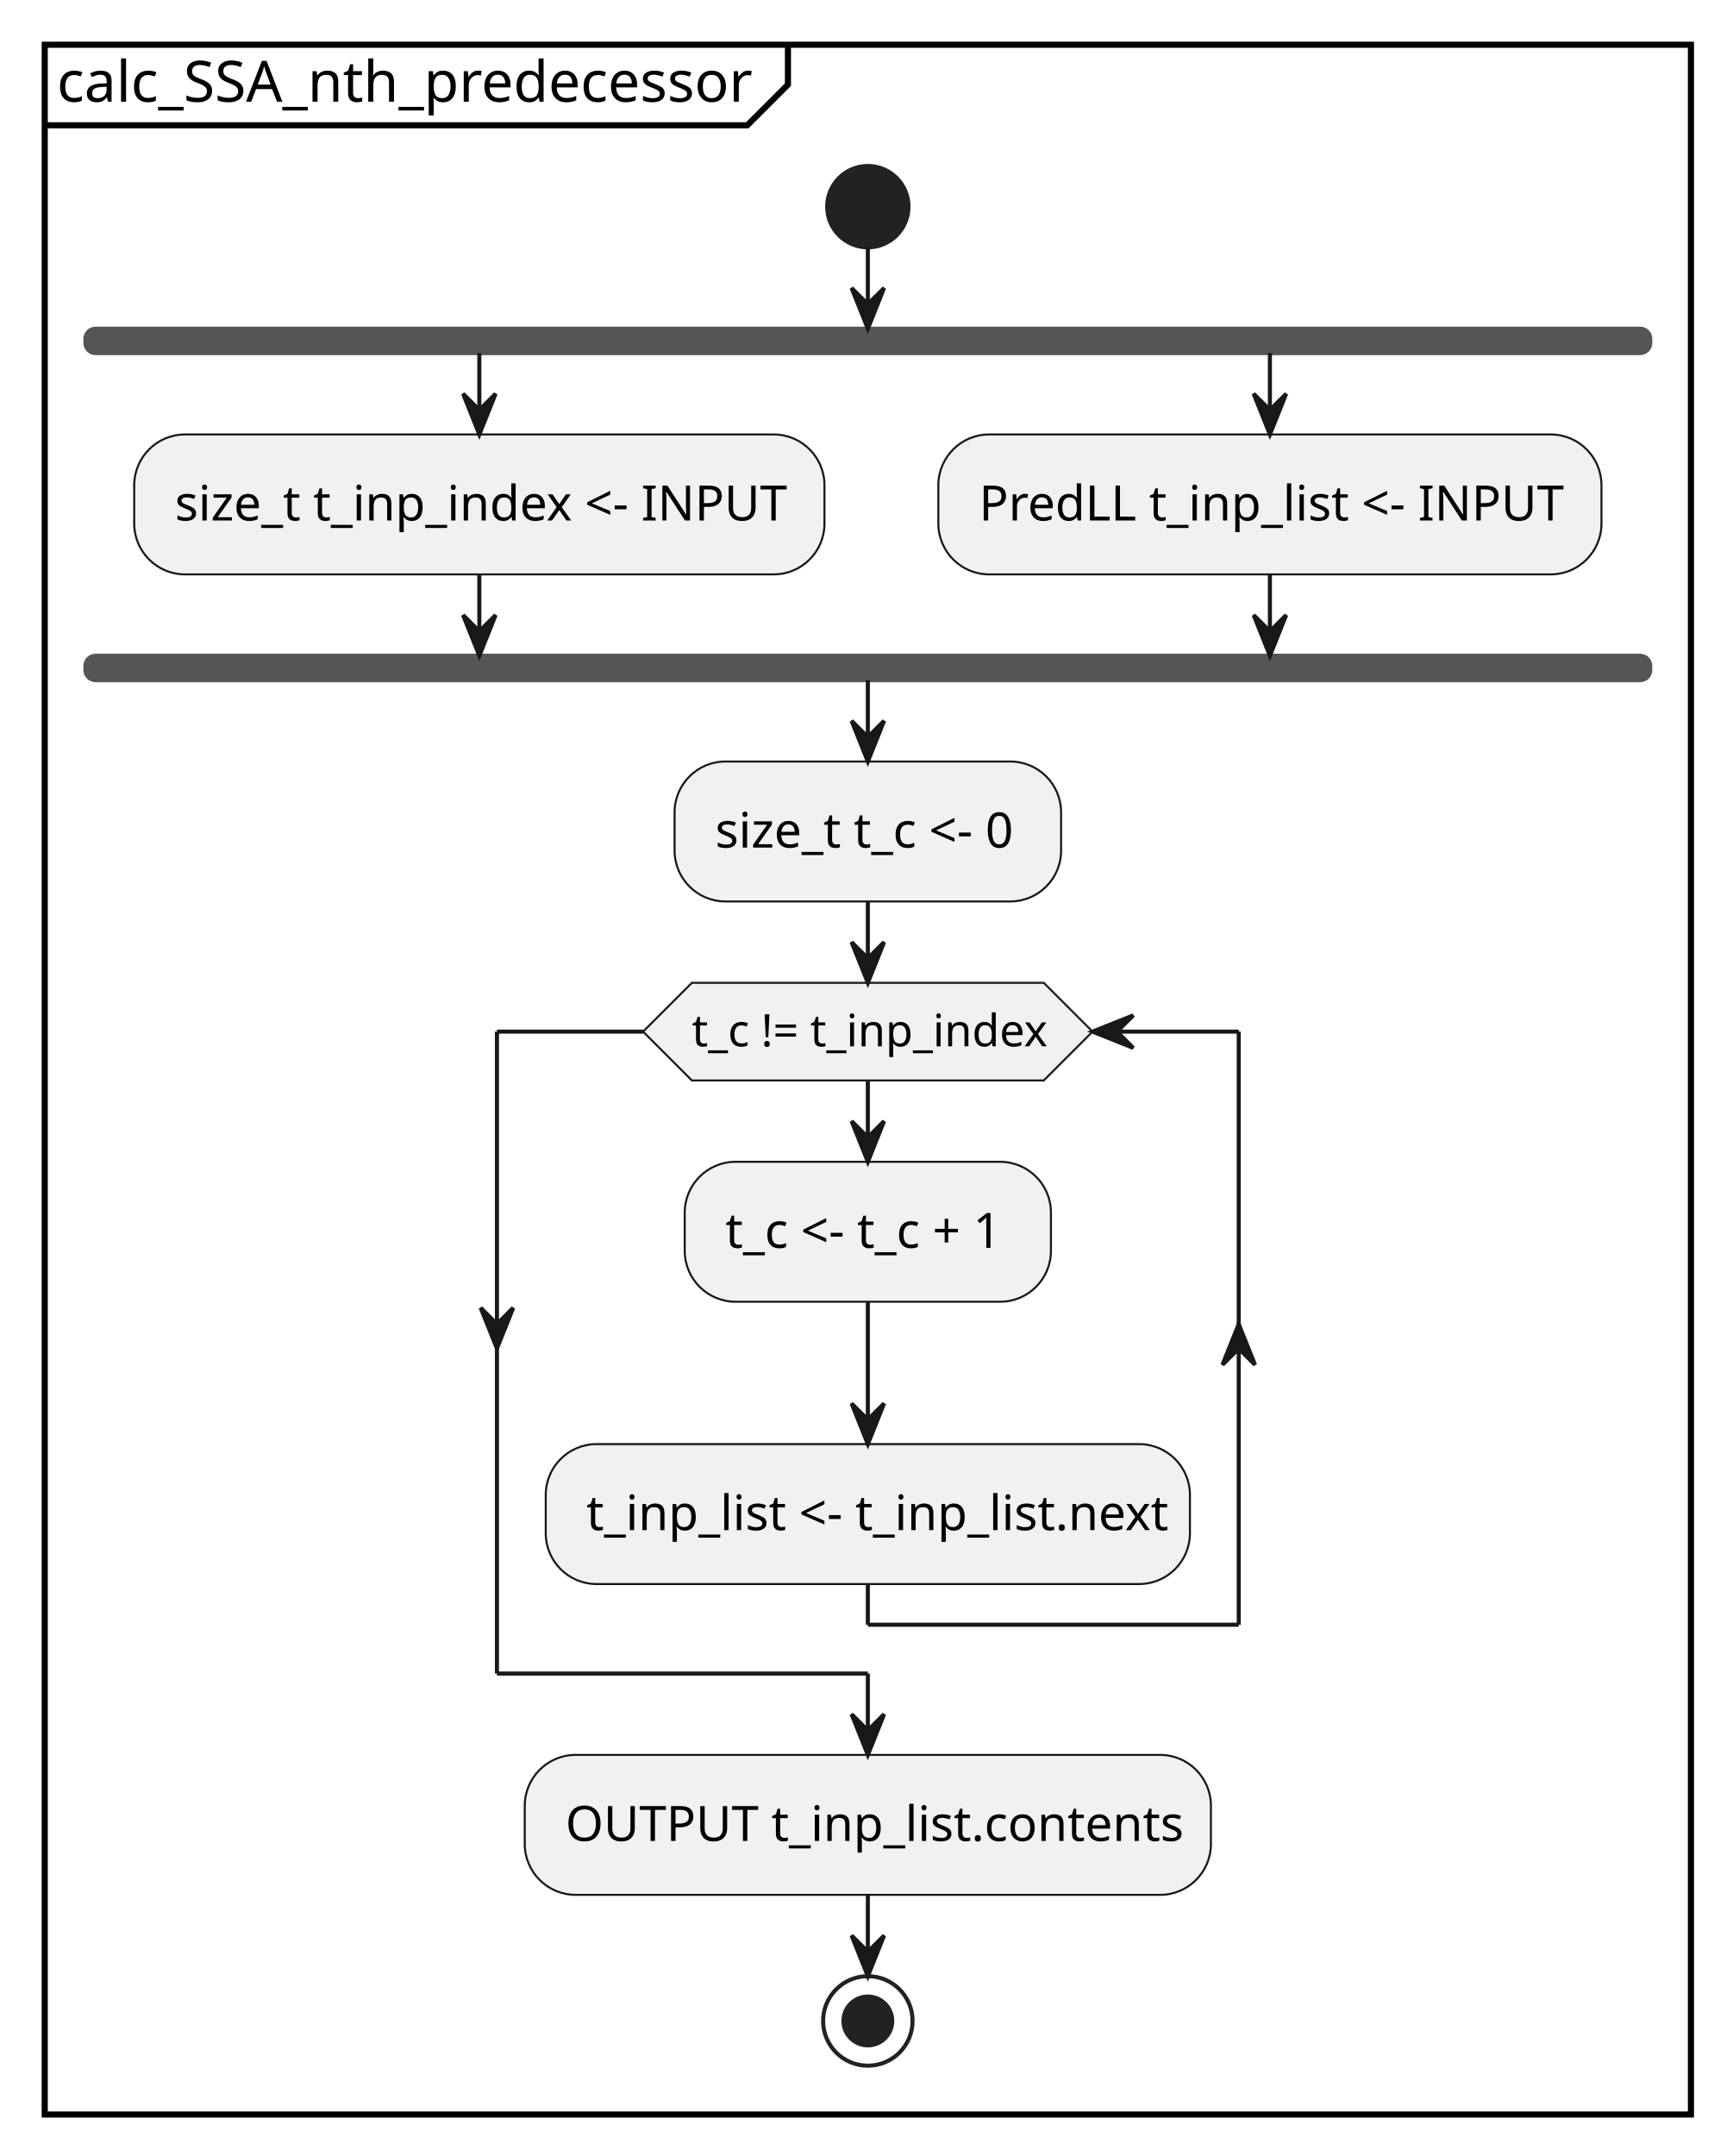
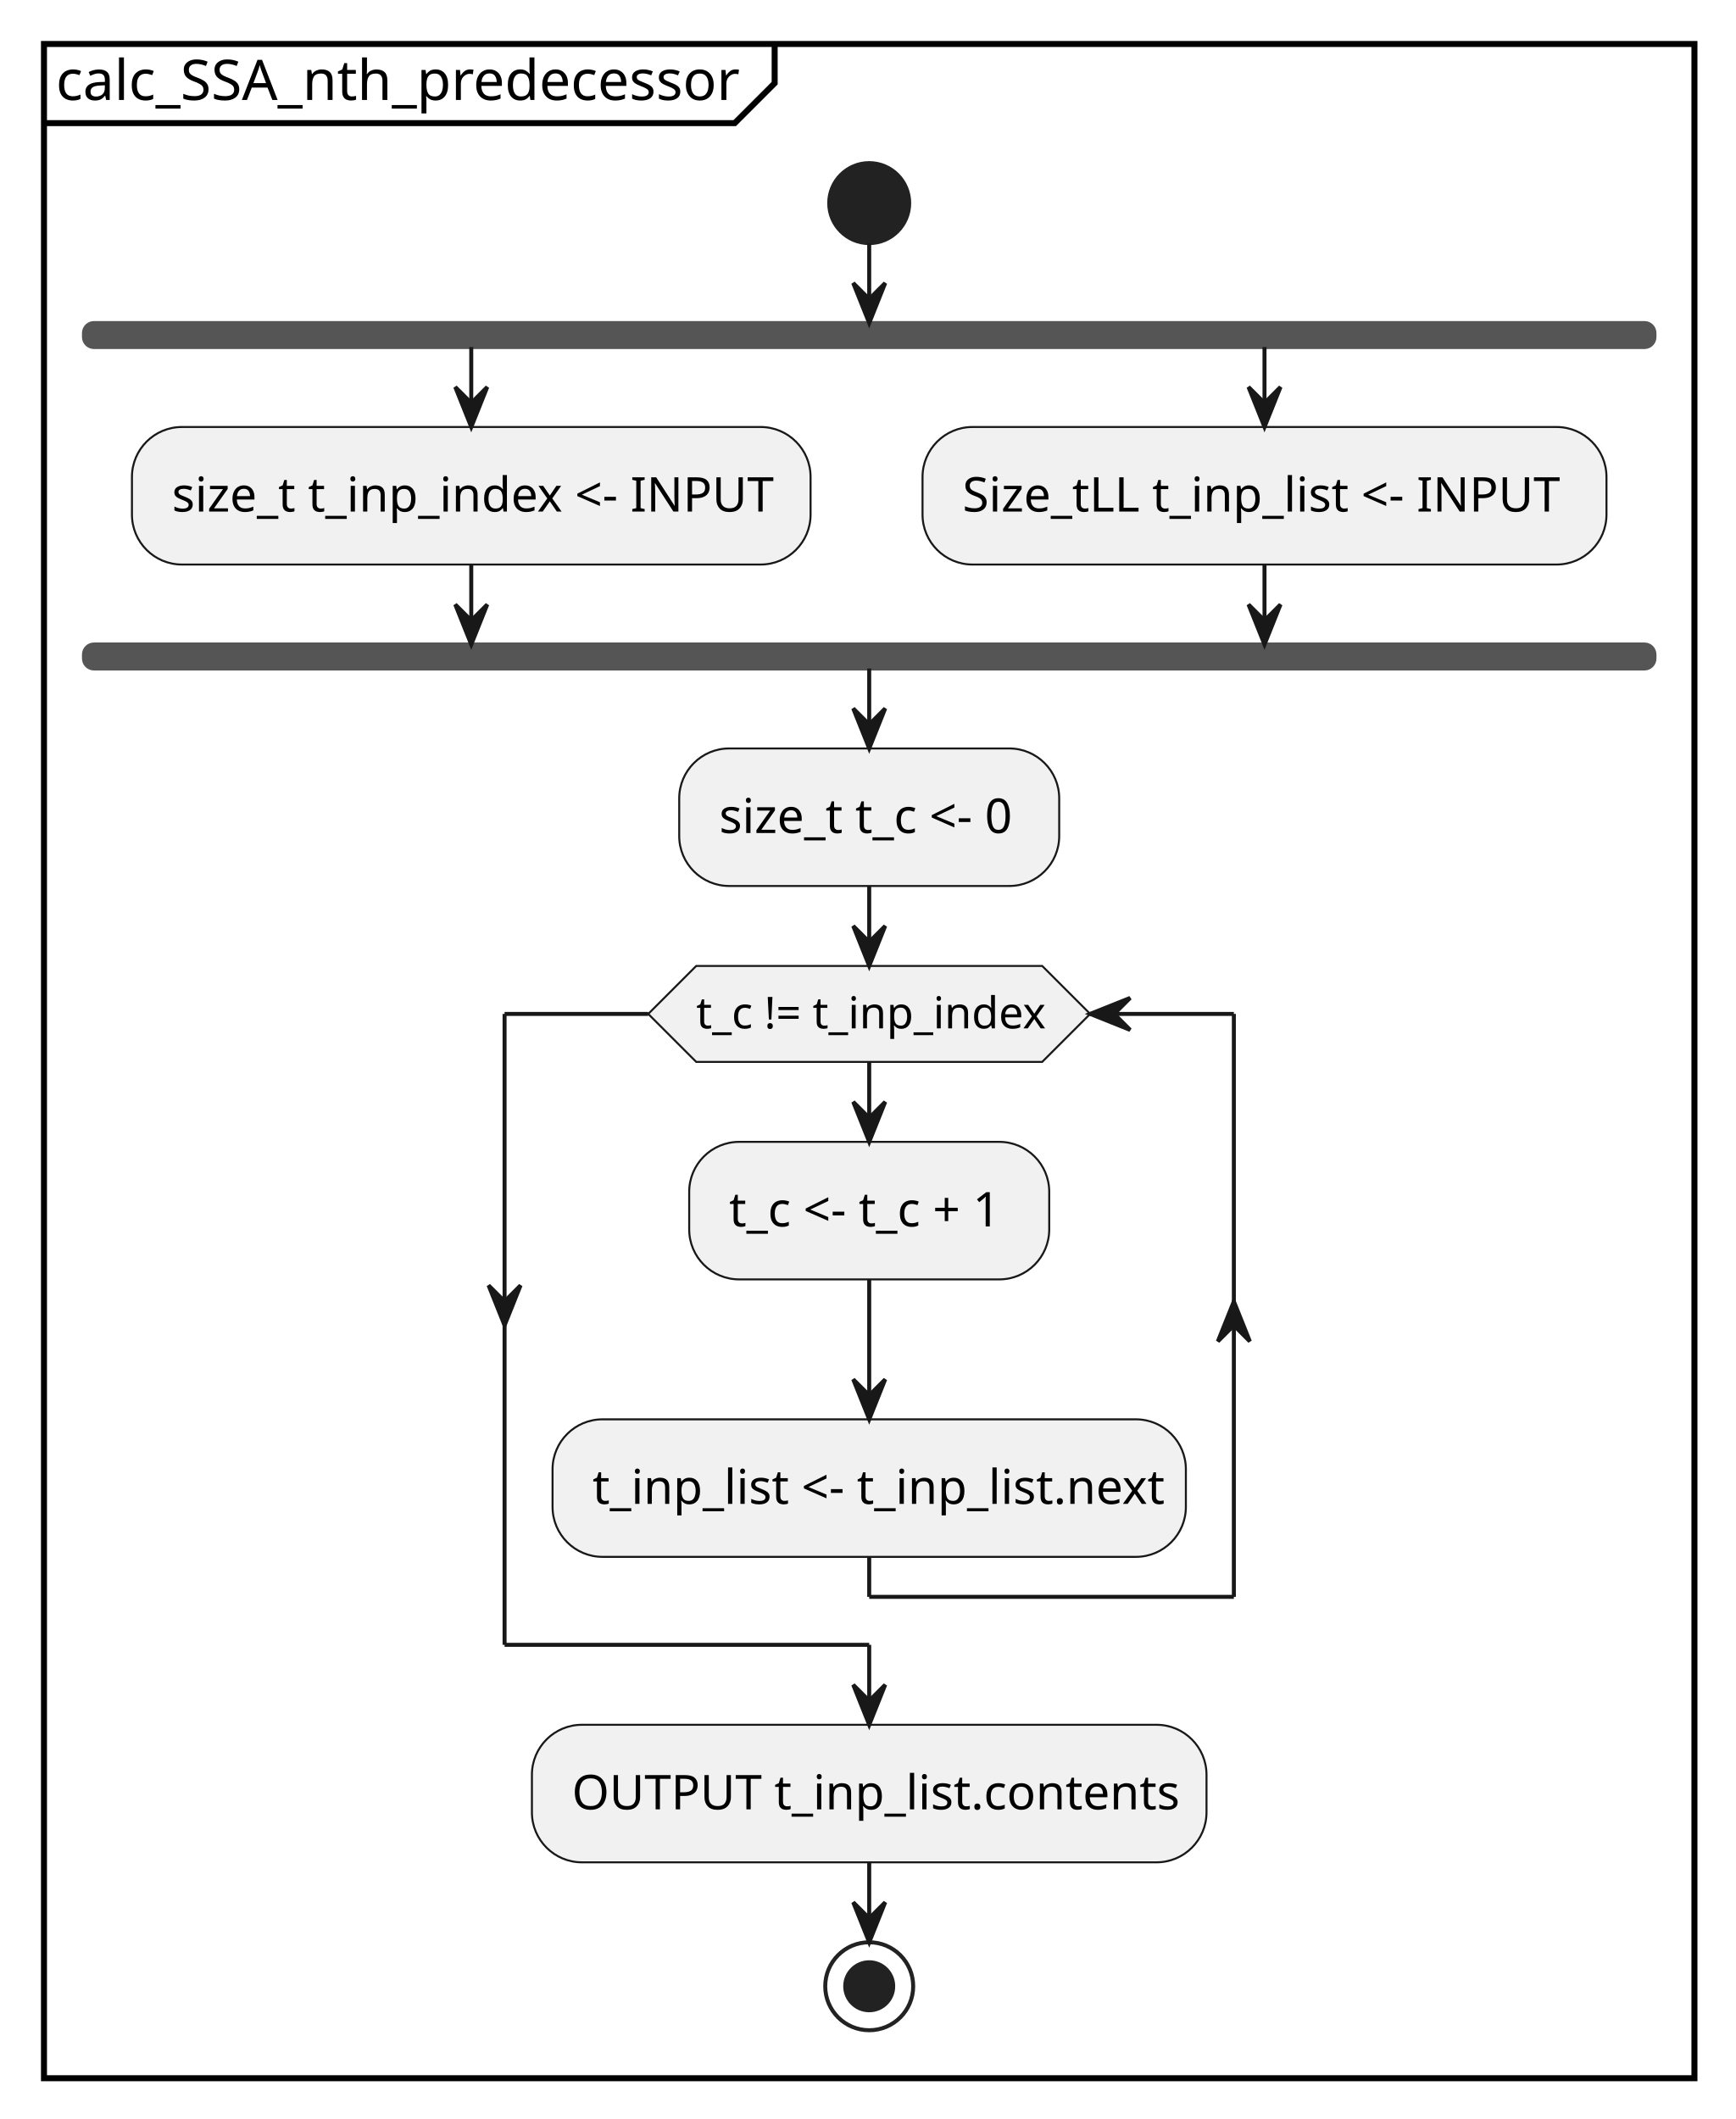
- <svg xmlns="http://www.w3.org/2000/svg" contentStyleType="text/css" data-diagram-type="ACTIVITY" height="530px" preserveAspectRatio="none" style="width:426px;height:530px;background:#FFFFFF;" version="1.1" viewBox="0 0 426 530" width="426px" zoomAndPan="magnify">
+ <svg xmlns="http://www.w3.org/2000/svg" contentStyleType="text/css" data-diagram-type="ACTIVITY" height="530px" preserveAspectRatio="none" style="width:434px;height:530px;background:#FFFFFF;" version="1.1" viewBox="0 0 434 530" width="434px" zoomAndPan="magnify">
  <defs />
  <g>
-     <rect fill="none" height="508.8" style="stroke:#000000;stroke-width:1.5;" width="404.778" x="11" y="11" />
+     <rect fill="none" height="508.8" style="stroke:#000000;stroke-width:1.5;" width="412.782" x="11" y="11" />
    <path d="M193.745,11 L193.745,20.8 L183.745,30.8 L11,30.8" fill="none" style="stroke:#000000;stroke-width:1.5;" />
    <text fill="#000000" font-family="sans-serif" font-size="14" lengthAdjust="spacing" textLength="172.745" x="14" y="25.006">calc_SSA_nth_predecessor</text>
-     <ellipse cx="213.389" cy="50.8" fill="#222222" rx="10" ry="10" style="stroke:#222222;stroke-width:1;" />
-     <rect fill="#555555" height="6" rx="2.5" ry="2.5" style="stroke:#555555;stroke-width:1;" width="384.778" x="21" y="80.8" />
+     <ellipse cx="217.391" cy="50.8" fill="#222222" rx="10" ry="10" style="stroke:#222222;stroke-width:1;" />
+     <rect fill="#555555" height="6" rx="2.5" ry="2.5" style="stroke:#555555;stroke-width:1;" width="392.782" x="21" y="80.8" />
    <rect fill="#F1F1F1" height="34.4" rx="12.5" ry="12.5" style="stroke:#181818;stroke-width:0.5;" width="169.725" x="33" y="106.8" />
    <text fill="#000000" font-family="sans-serif" font-size="12" lengthAdjust="spacing" textLength="149.725" x="43" y="127.948">size_t t_inp_index &lt;- INPUT</text>
-     <rect fill="#F1F1F1" height="34.4" rx="12.5" ry="12.5" style="stroke:#181818;stroke-width:0.5;" width="163.053" x="230.725" y="106.8" />
-     <text fill="#000000" font-family="sans-serif" font-size="12" lengthAdjust="spacing" textLength="143.053" x="240.725" y="127.948">PredLL t_inp_list &lt;- INPUT</text>
-     <rect fill="#555555" height="6" rx="2.5" ry="2.5" style="stroke:#555555;stroke-width:1;" width="384.778" x="21" y="161.2" />
-     <rect fill="#F1F1F1" height="34.4" rx="12.5" ry="12.5" style="stroke:#181818;stroke-width:0.5;" width="95.037" x="165.871" y="187.2" />
-     <text fill="#000000" font-family="sans-serif" font-size="12" lengthAdjust="spacing" textLength="75.037" x="175.871" y="208.348">size_t t_c &lt;- 0</text>
-     <rect fill="#F1F1F1" height="34.4" rx="12.5" ry="12.5" style="stroke:#181818;stroke-width:0.5;" width="90.044" x="168.367" y="285.6" />
-     <text fill="#000000" font-family="sans-serif" font-size="12" lengthAdjust="spacing" textLength="70.044" x="178.367" y="306.748">t_c &lt;- t_c + 1</text>
-     <rect fill="#F1F1F1" height="34.4" rx="12.5" ry="12.5" style="stroke:#181818;stroke-width:0.5;" width="158.397" x="134.191" y="355" />
-     <text fill="#000000" font-family="sans-serif" font-size="12" lengthAdjust="spacing" textLength="138.397" x="144.191" y="376.148">t_inp_list &lt;- t_inp_list.next</text>
-     <polygon fill="#F1F1F1" points="170.126,241.6,256.652,241.6,268.652,253.6,256.652,265.6,170.126,265.6,158.126,253.6,170.126,241.6" style="stroke:#181818;stroke-width:0.5;" />
-     <text fill="#000000" font-family="sans-serif" font-size="11" lengthAdjust="spacing" textLength="86.525" x="170.126" y="257.219">t_c != t_inp_index</text>
-     <rect fill="#F1F1F1" height="34.4" rx="12.5" ry="12.5" style="stroke:#181818;stroke-width:0.5;" width="168.717" x="129.03" y="431.4" />
-     <text fill="#000000" font-family="sans-serif" font-size="12" lengthAdjust="spacing" textLength="148.717" x="139.03" y="452.548">OUTPUT t_inp_list.contents</text>
-     <ellipse cx="213.389" cy="496.8" fill="none" rx="11" ry="11" style="stroke:#222222;stroke-width:1;" />
-     <ellipse cx="213.389" cy="496.8" fill="#222222" rx="6" ry="6" style="stroke:#222222;stroke-width:1;" />
+     <rect fill="#F1F1F1" height="34.4" rx="12.5" ry="12.5" style="stroke:#181818;stroke-width:0.5;" width="171.057" x="230.725" y="106.8" />
+     <text fill="#000000" font-family="sans-serif" font-size="12" lengthAdjust="spacing" textLength="151.057" x="240.725" y="127.948">Size_tLL t_inp_list &lt;- INPUT</text>
+     <rect fill="#555555" height="6" rx="2.5" ry="2.5" style="stroke:#555555;stroke-width:1;" width="392.782" x="21" y="161.2" />
+     <rect fill="#F1F1F1" height="34.4" rx="12.5" ry="12.5" style="stroke:#181818;stroke-width:0.5;" width="95.037" x="169.873" y="187.2" />
+     <text fill="#000000" font-family="sans-serif" font-size="12" lengthAdjust="spacing" textLength="75.037" x="179.873" y="208.348">size_t t_c &lt;- 0</text>
+     <rect fill="#F1F1F1" height="34.4" rx="12.5" ry="12.5" style="stroke:#181818;stroke-width:0.5;" width="90.044" x="172.369" y="285.6" />
+     <text fill="#000000" font-family="sans-serif" font-size="12" lengthAdjust="spacing" textLength="70.044" x="182.369" y="306.748">t_c &lt;- t_c + 1</text>
+     <rect fill="#F1F1F1" height="34.4" rx="12.5" ry="12.5" style="stroke:#181818;stroke-width:0.5;" width="158.397" x="138.193" y="355" />
+     <text fill="#000000" font-family="sans-serif" font-size="12" lengthAdjust="spacing" textLength="138.397" x="148.193" y="376.148">t_inp_list &lt;- t_inp_list.next</text>
+     <polygon fill="#F1F1F1" points="174.128,241.6,260.654,241.6,272.654,253.6,260.654,265.6,174.128,265.6,162.128,253.6,174.128,241.6" style="stroke:#181818;stroke-width:0.5;" />
+     <text fill="#000000" font-family="sans-serif" font-size="11" lengthAdjust="spacing" textLength="86.525" x="174.128" y="257.219">t_c != t_inp_index</text>
+     <rect fill="#F1F1F1" height="34.4" rx="12.5" ry="12.5" style="stroke:#181818;stroke-width:0.5;" width="168.717" x="133.033" y="431.4" />
+     <text fill="#000000" font-family="sans-serif" font-size="12" lengthAdjust="spacing" textLength="148.717" x="143.033" y="452.548">OUTPUT t_inp_list.contents</text>
+     <ellipse cx="217.391" cy="496.8" fill="none" rx="11" ry="11" style="stroke:#222222;stroke-width:1;" />
+     <ellipse cx="217.391" cy="496.8" fill="#222222" rx="6" ry="6" style="stroke:#222222;stroke-width:1;" />
    <line style="stroke:#181818;stroke-width:1;" x1="117.862" x2="117.862" y1="86.8" y2="106.8" />
    <polygon fill="#181818" points="113.862,96.8,117.862,106.8,121.862,96.8,117.862,100.8" style="stroke:#181818;stroke-width:1;" />
-     <line style="stroke:#181818;stroke-width:1;" x1="312.252" x2="312.252" y1="86.8" y2="106.8" />
-     <polygon fill="#181818" points="308.252,96.8,312.252,106.8,316.252,96.8,312.252,100.8" style="stroke:#181818;stroke-width:1;" />
+     <line style="stroke:#181818;stroke-width:1;" x1="316.254" x2="316.254" y1="86.8" y2="106.8" />
+     <polygon fill="#181818" points="312.254,96.8,316.254,106.8,320.254,96.8,316.254,100.8" style="stroke:#181818;stroke-width:1;" />
    <line style="stroke:#181818;stroke-width:1;" x1="117.862" x2="117.862" y1="141.2" y2="161.2" />
    <polygon fill="#181818" points="113.862,151.2,117.862,161.2,121.862,151.2,117.862,155.2" style="stroke:#181818;stroke-width:1;" />
-     <line style="stroke:#181818;stroke-width:1;" x1="312.252" x2="312.252" y1="141.2" y2="161.2" />
-     <polygon fill="#181818" points="308.252,151.2,312.252,161.2,316.252,151.2,312.252,155.2" style="stroke:#181818;stroke-width:1;" />
-     <line style="stroke:#181818;stroke-width:1;" x1="213.389" x2="213.389" y1="60.8" y2="80.8" />
-     <polygon fill="#181818" points="209.389,70.8,213.389,80.8,217.389,70.8,213.389,74.8" style="stroke:#181818;stroke-width:1;" />
-     <line style="stroke:#181818;stroke-width:1;" x1="213.389" x2="213.389" y1="167.2" y2="187.2" />
-     <polygon fill="#181818" points="209.389,177.2,213.389,187.2,217.389,177.2,213.389,181.2" style="stroke:#181818;stroke-width:1;" />
-     <line style="stroke:#181818;stroke-width:1;" x1="213.389" x2="213.389" y1="320" y2="355" />
-     <polygon fill="#181818" points="209.389,345,213.389,355,217.389,345,213.389,349" style="stroke:#181818;stroke-width:1;" />
-     <line style="stroke:#181818;stroke-width:1;" x1="213.389" x2="213.389" y1="265.6" y2="285.6" />
-     <polygon fill="#181818" points="209.389,275.6,213.389,285.6,217.389,275.6,213.389,279.6" style="stroke:#181818;stroke-width:1;" />
-     <line style="stroke:#181818;stroke-width:1;" x1="213.389" x2="213.389" y1="389.4" y2="399.4" />
-     <line style="stroke:#181818;stroke-width:1;" x1="213.389" x2="304.587" y1="399.4" y2="399.4" />
-     <polygon fill="#181818" points="300.587,335.5,304.587,325.5,308.587,335.5,304.587,331.5" style="stroke:#181818;stroke-width:1;" />
-     <line style="stroke:#181818;stroke-width:1;" x1="304.587" x2="304.587" y1="253.6" y2="399.4" />
-     <line style="stroke:#181818;stroke-width:1;" x1="304.587" x2="268.652" y1="253.6" y2="253.6" />
-     <polygon fill="#181818" points="278.652,249.6,268.652,253.6,278.652,257.6,274.652,253.6" style="stroke:#181818;stroke-width:1;" />
-     <line style="stroke:#181818;stroke-width:1;" x1="158.126" x2="122.191" y1="253.6" y2="253.6" />
-     <polygon fill="#181818" points="118.191,321.5,122.191,331.5,126.191,321.5,122.191,325.5" style="stroke:#181818;stroke-width:1;" />
-     <line style="stroke:#181818;stroke-width:1;" x1="122.191" x2="122.191" y1="253.6" y2="411.4" />
-     <line style="stroke:#181818;stroke-width:1;" x1="122.191" x2="213.389" y1="411.4" y2="411.4" />
-     <line style="stroke:#181818;stroke-width:1;" x1="213.389" x2="213.389" y1="411.4" y2="431.4" />
-     <polygon fill="#181818" points="209.389,421.4,213.389,431.4,217.389,421.4,213.389,425.4" style="stroke:#181818;stroke-width:1;" />
-     <line style="stroke:#181818;stroke-width:1;" x1="213.389" x2="213.389" y1="221.6" y2="241.6" />
-     <polygon fill="#181818" points="209.389,231.6,213.389,241.6,217.389,231.6,213.389,235.6" style="stroke:#181818;stroke-width:1;" />
-     <line style="stroke:#181818;stroke-width:1;" x1="213.389" x2="213.389" y1="465.8" y2="485.8" />
-     <polygon fill="#181818" points="209.389,475.8,213.389,485.8,217.389,475.8,213.389,479.8" style="stroke:#181818;stroke-width:1;" />
+     <line style="stroke:#181818;stroke-width:1;" x1="316.254" x2="316.254" y1="141.2" y2="161.2" />
+     <polygon fill="#181818" points="312.254,151.2,316.254,161.2,320.254,151.2,316.254,155.2" style="stroke:#181818;stroke-width:1;" />
+     <line style="stroke:#181818;stroke-width:1;" x1="217.391" x2="217.391" y1="60.8" y2="80.8" />
+     <polygon fill="#181818" points="213.391,70.8,217.391,80.8,221.391,70.8,217.391,74.8" style="stroke:#181818;stroke-width:1;" />
+     <line style="stroke:#181818;stroke-width:1;" x1="217.391" x2="217.391" y1="167.2" y2="187.2" />
+     <polygon fill="#181818" points="213.391,177.2,217.391,187.2,221.391,177.2,217.391,181.2" style="stroke:#181818;stroke-width:1;" />
+     <line style="stroke:#181818;stroke-width:1;" x1="217.391" x2="217.391" y1="320" y2="355" />
+     <polygon fill="#181818" points="213.391,345,217.391,355,221.391,345,217.391,349" style="stroke:#181818;stroke-width:1;" />
+     <line style="stroke:#181818;stroke-width:1;" x1="217.391" x2="217.391" y1="265.6" y2="285.6" />
+     <polygon fill="#181818" points="213.391,275.6,217.391,285.6,221.391,275.6,217.391,279.6" style="stroke:#181818;stroke-width:1;" />
+     <line style="stroke:#181818;stroke-width:1;" x1="217.391" x2="217.391" y1="389.4" y2="399.4" />
+     <line style="stroke:#181818;stroke-width:1;" x1="217.391" x2="308.59" y1="399.4" y2="399.4" />
+     <polygon fill="#181818" points="304.59,335.5,308.59,325.5,312.59,335.5,308.59,331.5" style="stroke:#181818;stroke-width:1;" />
+     <line style="stroke:#181818;stroke-width:1;" x1="308.59" x2="308.59" y1="253.6" y2="399.4" />
+     <line style="stroke:#181818;stroke-width:1;" x1="308.59" x2="272.654" y1="253.6" y2="253.6" />
+     <polygon fill="#181818" points="282.654,249.6,272.654,253.6,282.654,257.6,278.654,253.6" style="stroke:#181818;stroke-width:1;" />
+     <line style="stroke:#181818;stroke-width:1;" x1="162.128" x2="126.193" y1="253.6" y2="253.6" />
+     <polygon fill="#181818" points="122.193,321.5,126.193,331.5,130.193,321.5,126.193,325.5" style="stroke:#181818;stroke-width:1;" />
+     <line style="stroke:#181818;stroke-width:1;" x1="126.193" x2="126.193" y1="253.6" y2="411.4" />
+     <line style="stroke:#181818;stroke-width:1;" x1="126.193" x2="217.391" y1="411.4" y2="411.4" />
+     <line style="stroke:#181818;stroke-width:1;" x1="217.391" x2="217.391" y1="411.4" y2="431.4" />
+     <polygon fill="#181818" points="213.391,421.4,217.391,431.4,221.391,421.4,217.391,425.4" style="stroke:#181818;stroke-width:1;" />
+     <line style="stroke:#181818;stroke-width:1;" x1="217.391" x2="217.391" y1="221.6" y2="241.6" />
+     <polygon fill="#181818" points="213.391,231.6,217.391,241.6,221.391,231.6,217.391,235.6" style="stroke:#181818;stroke-width:1;" />
+     <line style="stroke:#181818;stroke-width:1;" x1="217.391" x2="217.391" y1="465.8" y2="485.8" />
+     <polygon fill="#181818" points="213.391,475.8,217.391,485.8,221.391,475.8,217.391,479.8" style="stroke:#181818;stroke-width:1;" />
  </g>
</svg>
